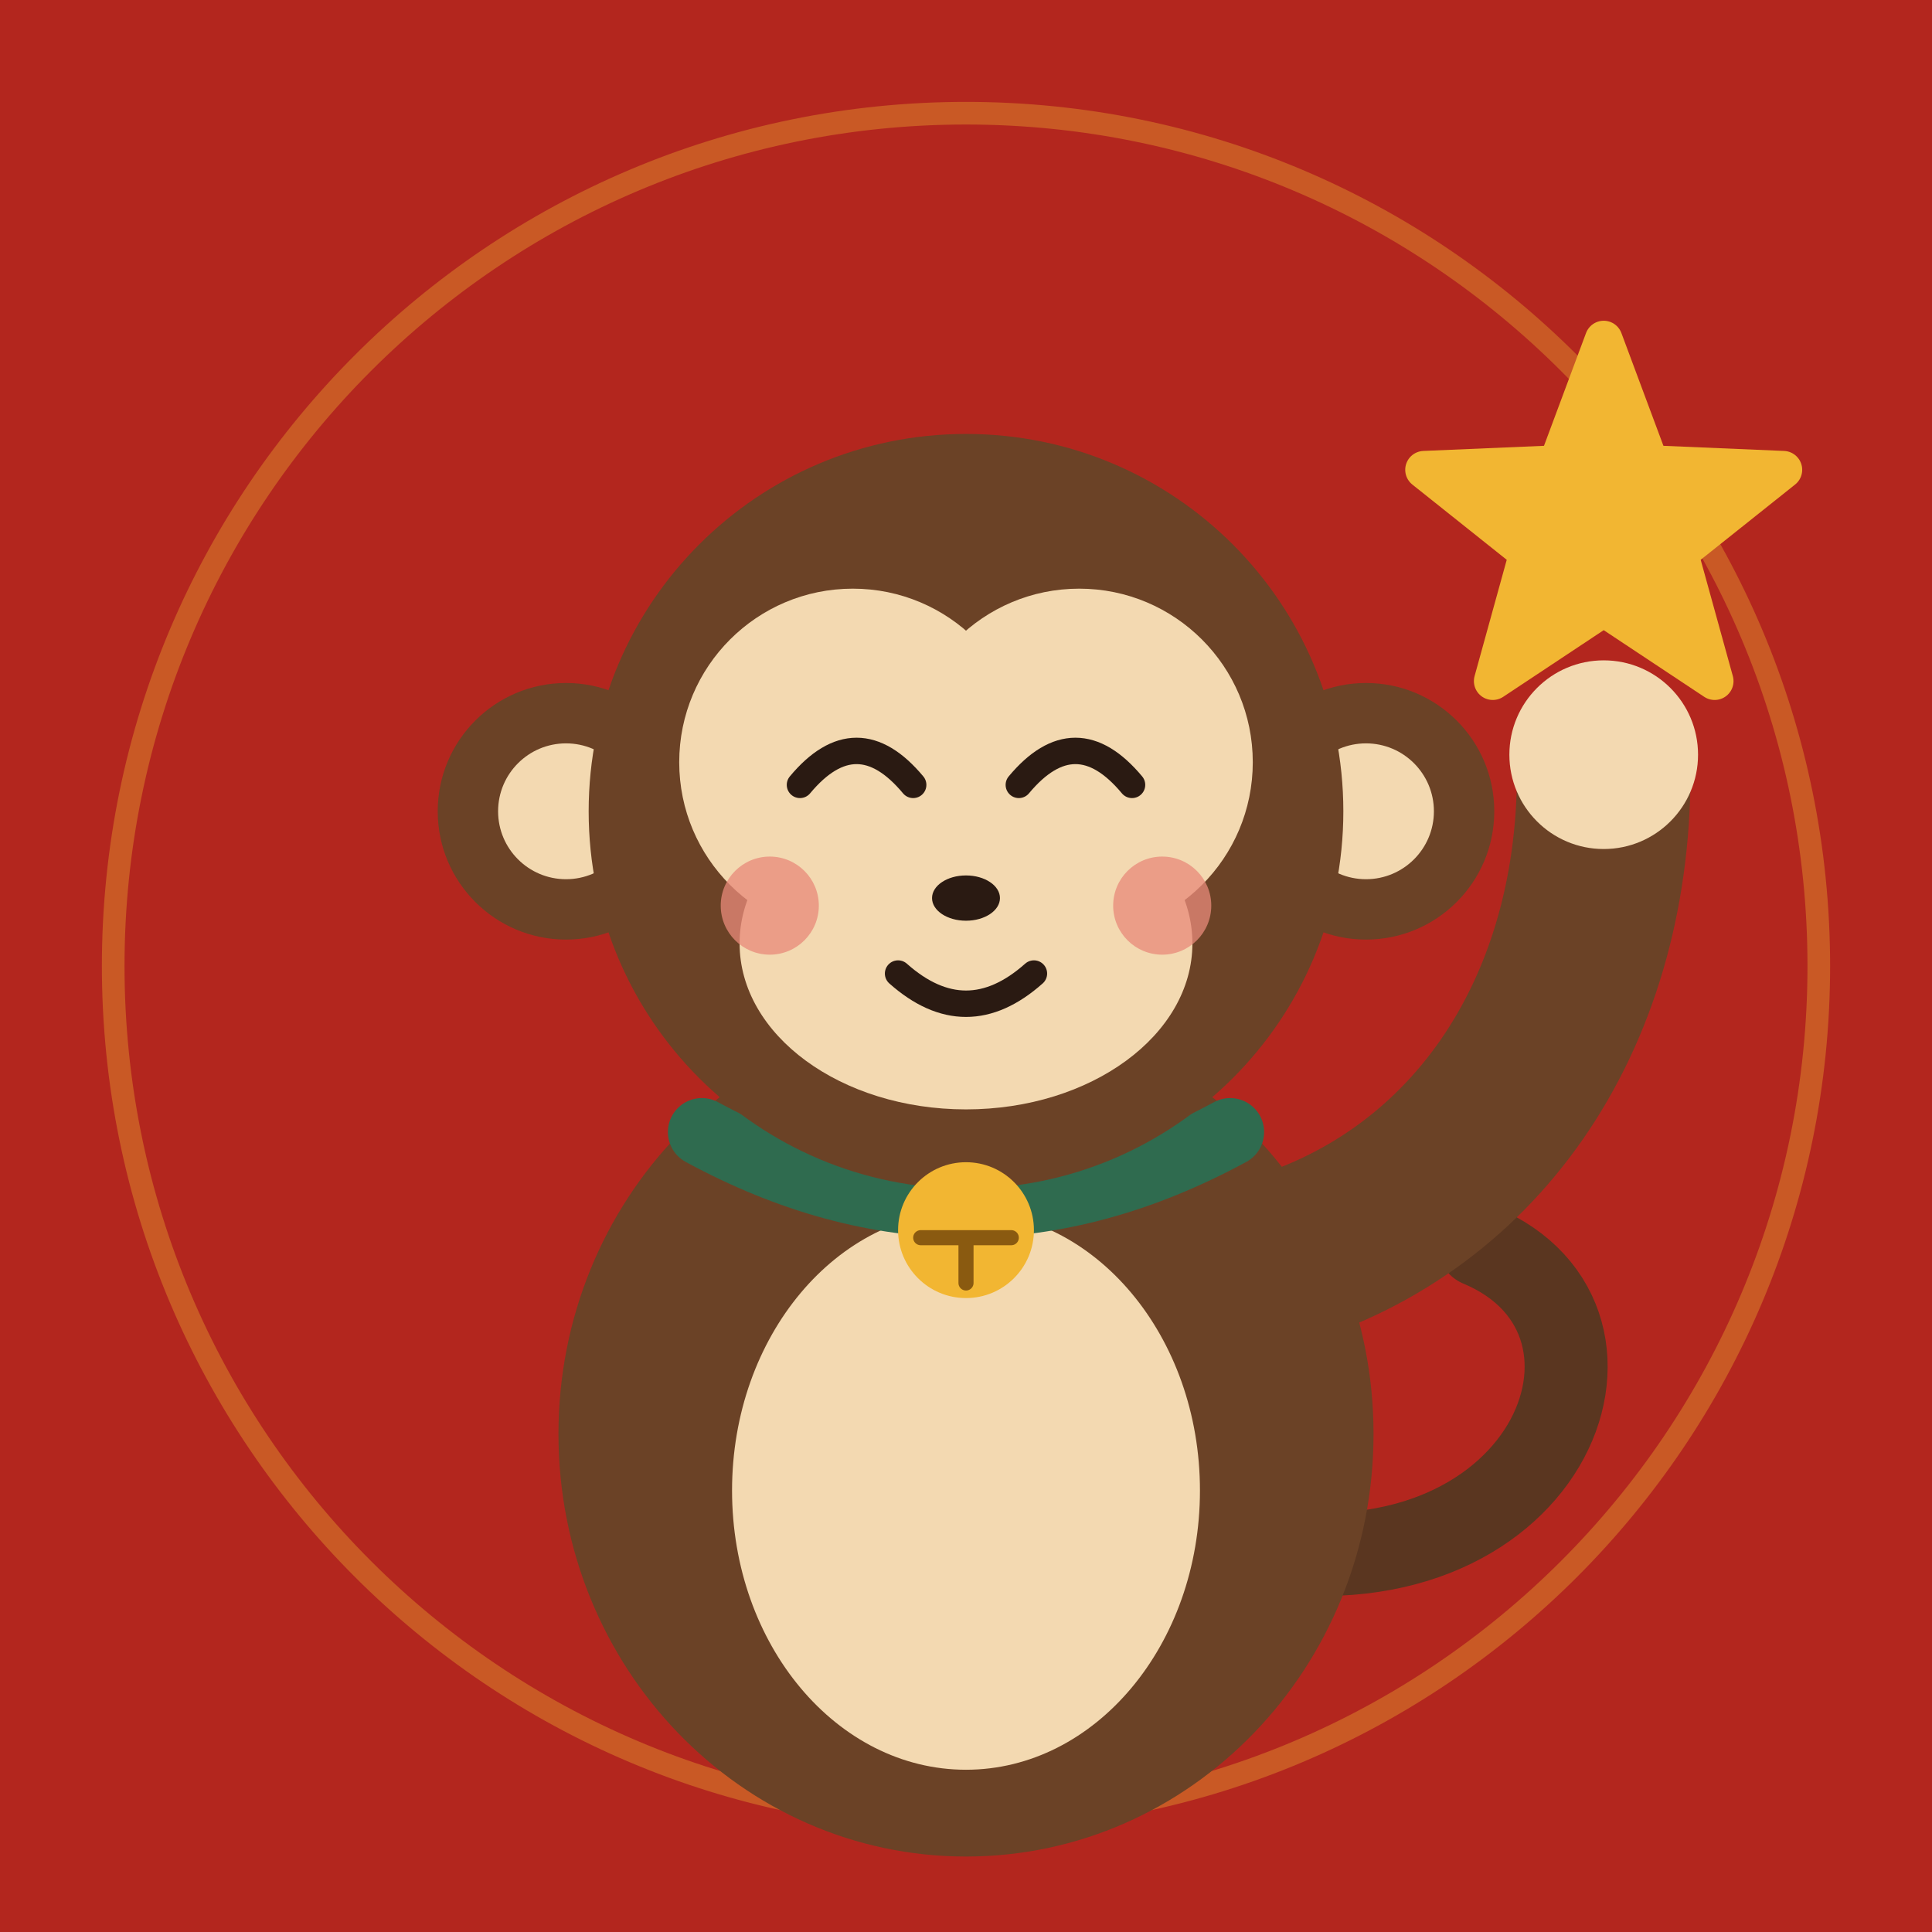
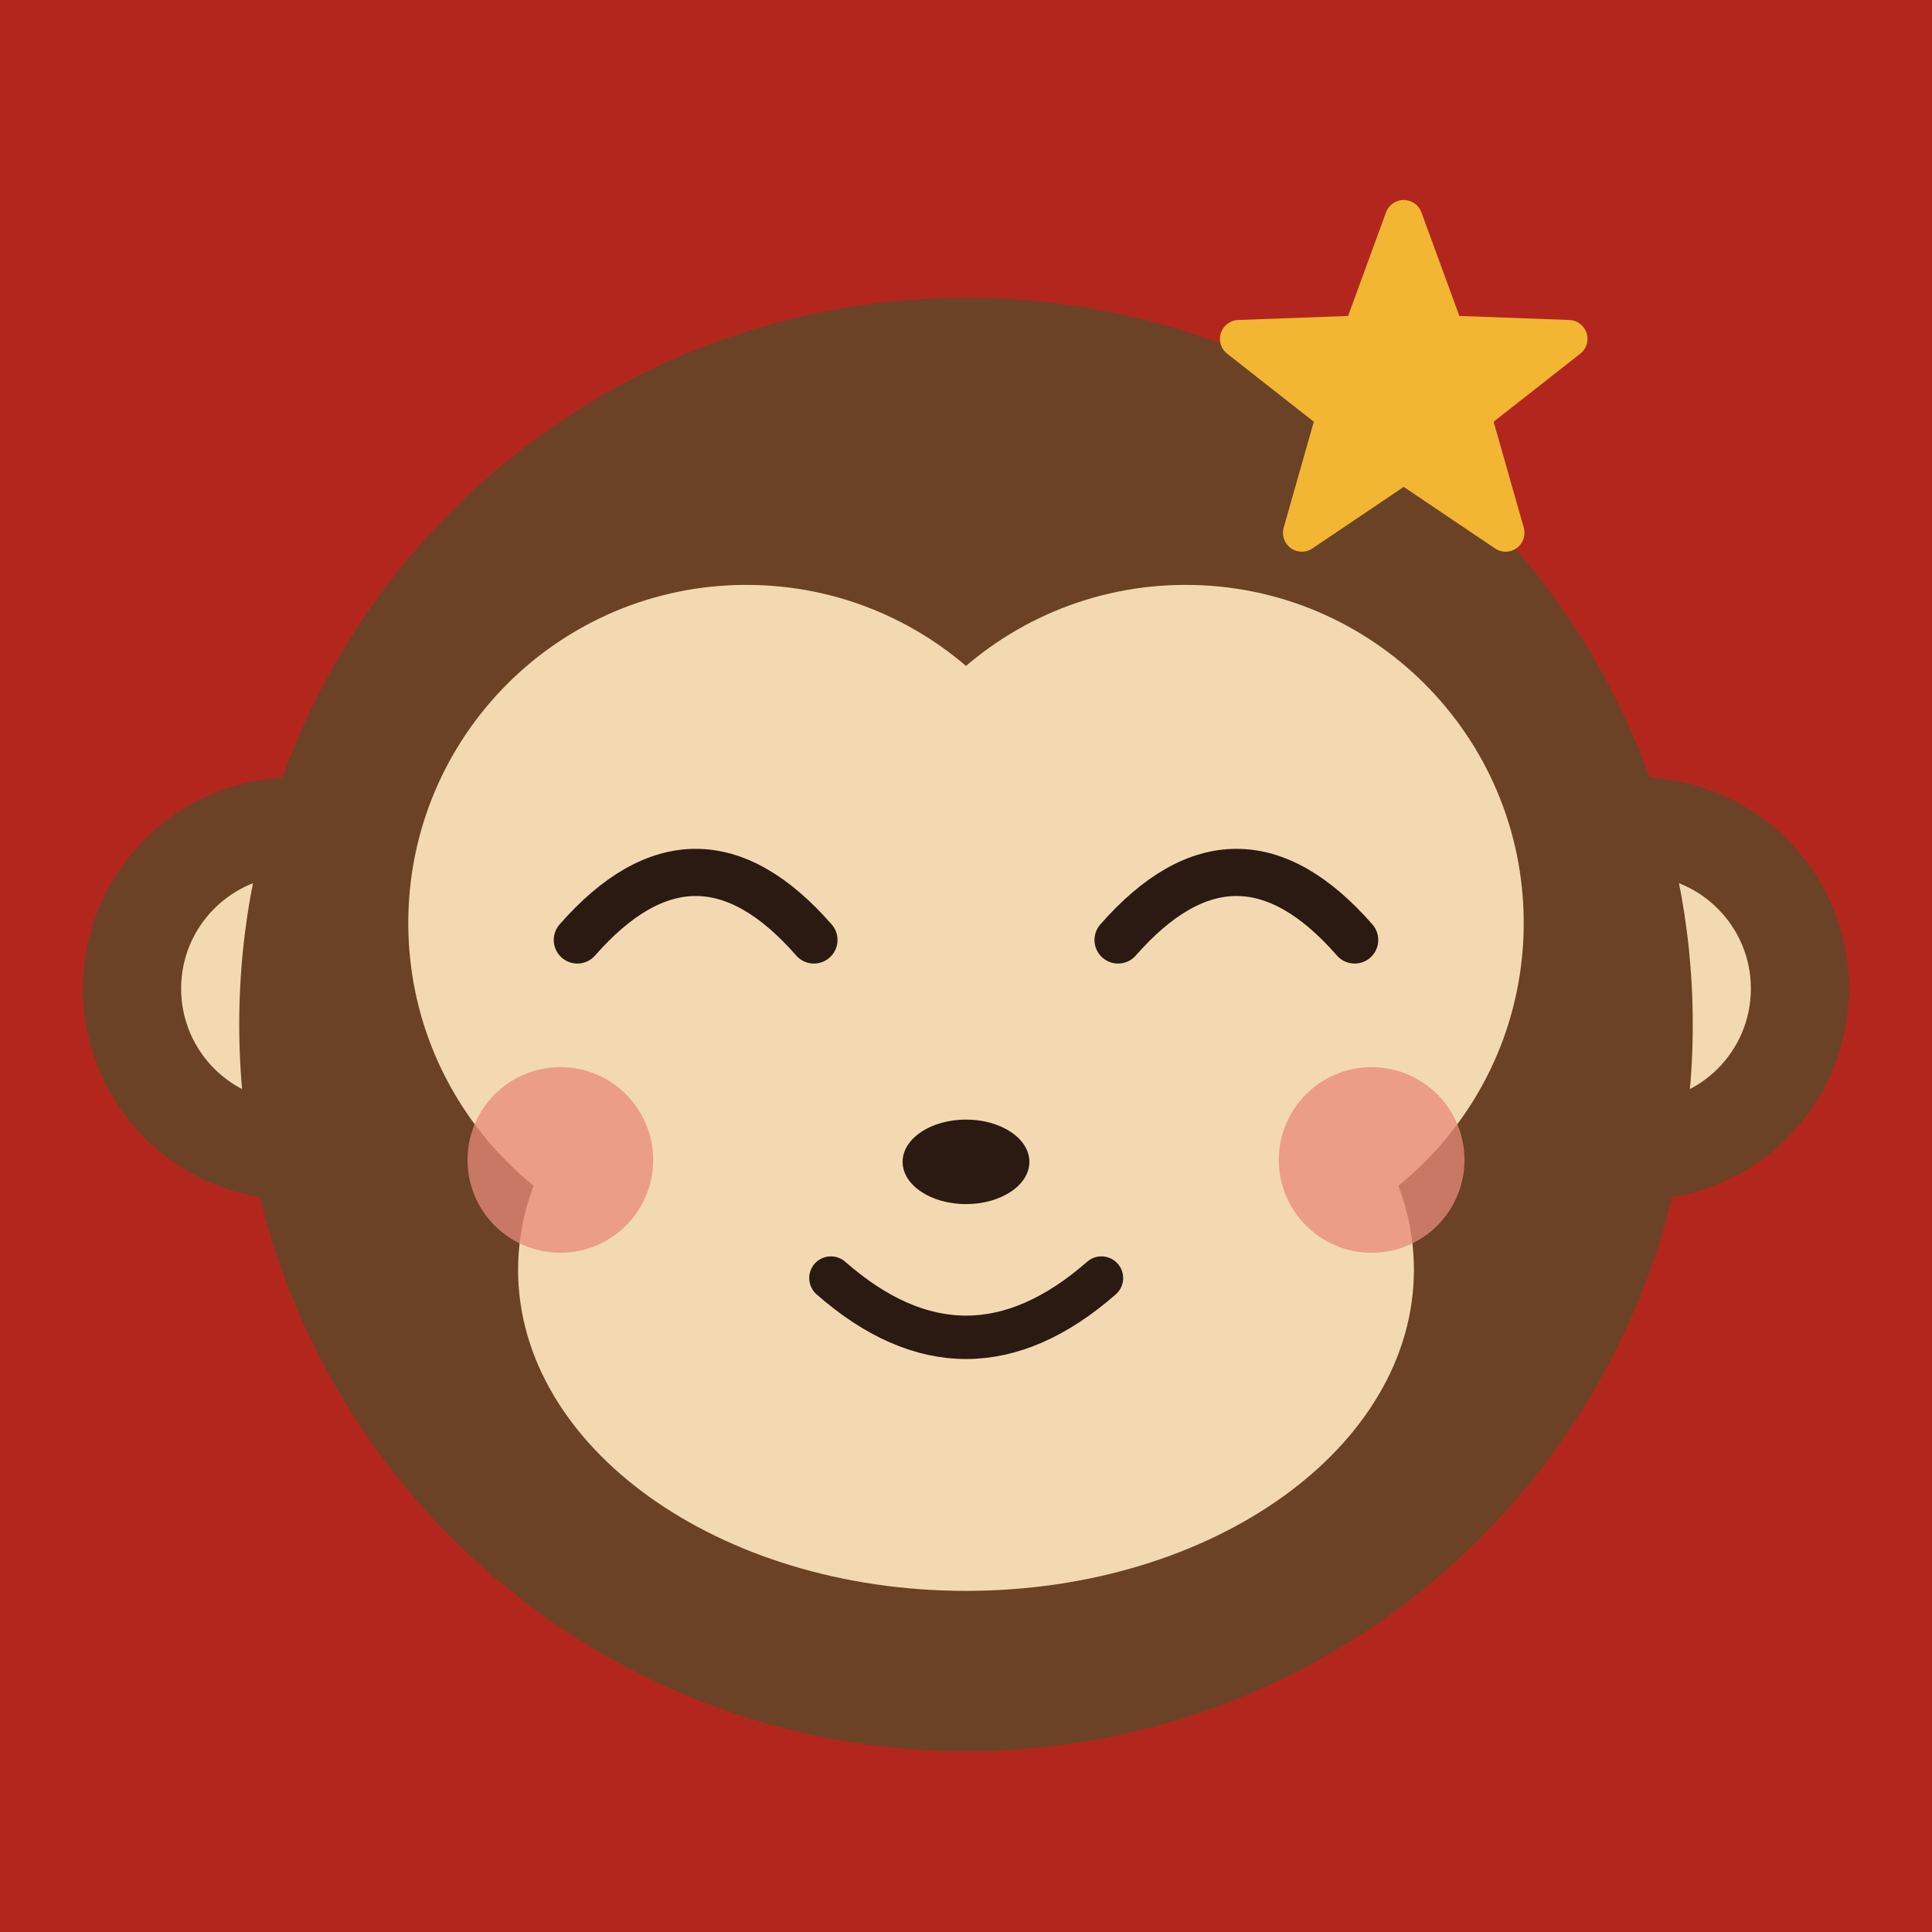
<svg xmlns="http://www.w3.org/2000/svg" width="512" height="512" viewBox="0 0 512 512" role="img" aria-label="Xingxing">
  <rect width="512" height="512" fill="#B3261E" />
-   <circle cx="256" cy="256" r="226" fill="none" stroke="#F2B632" stroke-width="6" opacity="0.35" />
-   <path d="M330 410 C 410 425, 440 350, 392 330" fill="none" stroke="#5A3620" stroke-width="22" stroke-linecap="round" />
-   <path d="M335 335 C 390 320, 425 270, 425 205" fill="none" stroke="#6B4226" stroke-width="46" stroke-linecap="round" />
-   <polygon points="425,90 437.3,123 472.6,124.5 445,146.5 454.4,180.5 425,161 395.6,180.5 405,146.5 377.4,124.5 412.7,123" fill="#F2B632" stroke="#F2B632" stroke-width="10" stroke-linejoin="round" />
-   <circle cx="425" cy="200" r="25" fill="#F3D9B1" />
-   <ellipse cx="256" cy="380" rx="108" ry="112" fill="#6B4226" />
-   <ellipse cx="256" cy="395" rx="62" ry="74" fill="#F3D9B1" />
-   <path d="M186 300 Q256 338 326 300" fill="none" stroke="#2F6B4F" stroke-width="18" stroke-linecap="round" />
-   <circle cx="150" cy="215" r="34" fill="#6B4226" />
-   <circle cx="150" cy="215" r="18" fill="#F3D9B1" />
-   <circle cx="362" cy="215" r="34" fill="#6B4226" />
-   <circle cx="362" cy="215" r="18" fill="#F3D9B1" />
-   <circle cx="256" cy="215" r="100" fill="#6B4226" />
-   <circle cx="226" cy="202" r="46" fill="#F3D9B1" />
-   <circle cx="286" cy="202" r="46" fill="#F3D9B1" />
-   <ellipse cx="256" cy="250" rx="60" ry="44" fill="#F3D9B1" />
-   <path d="M212 208 q15 -18 30 0" fill="none" stroke="#2A1A12" stroke-width="7" stroke-linecap="round" />
-   <path d="M270 208 q15 -18 30 0" fill="none" stroke="#2A1A12" stroke-width="7" stroke-linecap="round" />
-   <circle cx="204" cy="240" r="13" fill="#E88A7A" opacity="0.75" />
-   <circle cx="308" cy="240" r="13" fill="#E88A7A" opacity="0.75" />
-   <ellipse cx="256" cy="238" rx="9" ry="6" fill="#2A1A12" />
-   <path d="M238 258 q18 16 36 0" fill="none" stroke="#2A1A12" stroke-width="7" stroke-linecap="round" />
-   <circle cx="256" cy="326" r="18" fill="#F2B632" />
-   <path d="M244 328 h24 M256 328 v12" fill="none" stroke="#8A5A10" stroke-width="4" stroke-linecap="round" />
+   <circle cx="78" cy="262" r="56" fill="#6B4226" />
+   <circle cx="78" cy="262" r="30" fill="#F3D9B1" />
+   <circle cx="434" cy="262" r="56" fill="#6B4226" />
+   <circle cx="434" cy="262" r="30" fill="#F3D9B1" />
+   <circle cx="256" cy="271.5" r="192.6" fill="#6B4226" />
+   <circle cx="197.8" cy="244.6" r="89.6" fill="#F3D9B1" />
+   <circle cx="314.2" cy="244.6" r="89.6" fill="#F3D9B1" />
+   <ellipse cx="256" cy="336.5" rx="118.7" ry="85.1" fill="#F3D9B1" />
+   <path d="M153 249.1 q31.4 -35.8 62.7 0" fill="none" stroke="#2A1A12" stroke-width="12.5" stroke-linecap="round" />
+   <path d="M296.3 249.1 q31.4 -35.8 62.7 0" fill="none" stroke="#2A1A12" stroke-width="12.5" stroke-linecap="round" />
+   <circle cx="148.5" cy="307.4" r="24.6" fill="#E88A7A" opacity="0.75" />
+   <circle cx="363.5" cy="307.4" r="24.6" fill="#E88A7A" opacity="0.75" />
+   <ellipse cx="256" cy="307.9" rx="16.8" ry="11.2" fill="#2A1A12" />
+   <path d="M220.2 338.7 q35.8 31.4 71.7 0" fill="none" stroke="#2A1A12" stroke-width="11.5" stroke-linecap="round" />
+   <polygon points="372,58 383.2,88.6 415.7,89.8 390.1,109.9 399,141.2 372,123 345,141.2 353.9,109.9 328.3,89.8 360.8,88.6" fill="#F2B632" stroke="#F2B632" stroke-width="10" stroke-linejoin="round" />
</svg>
